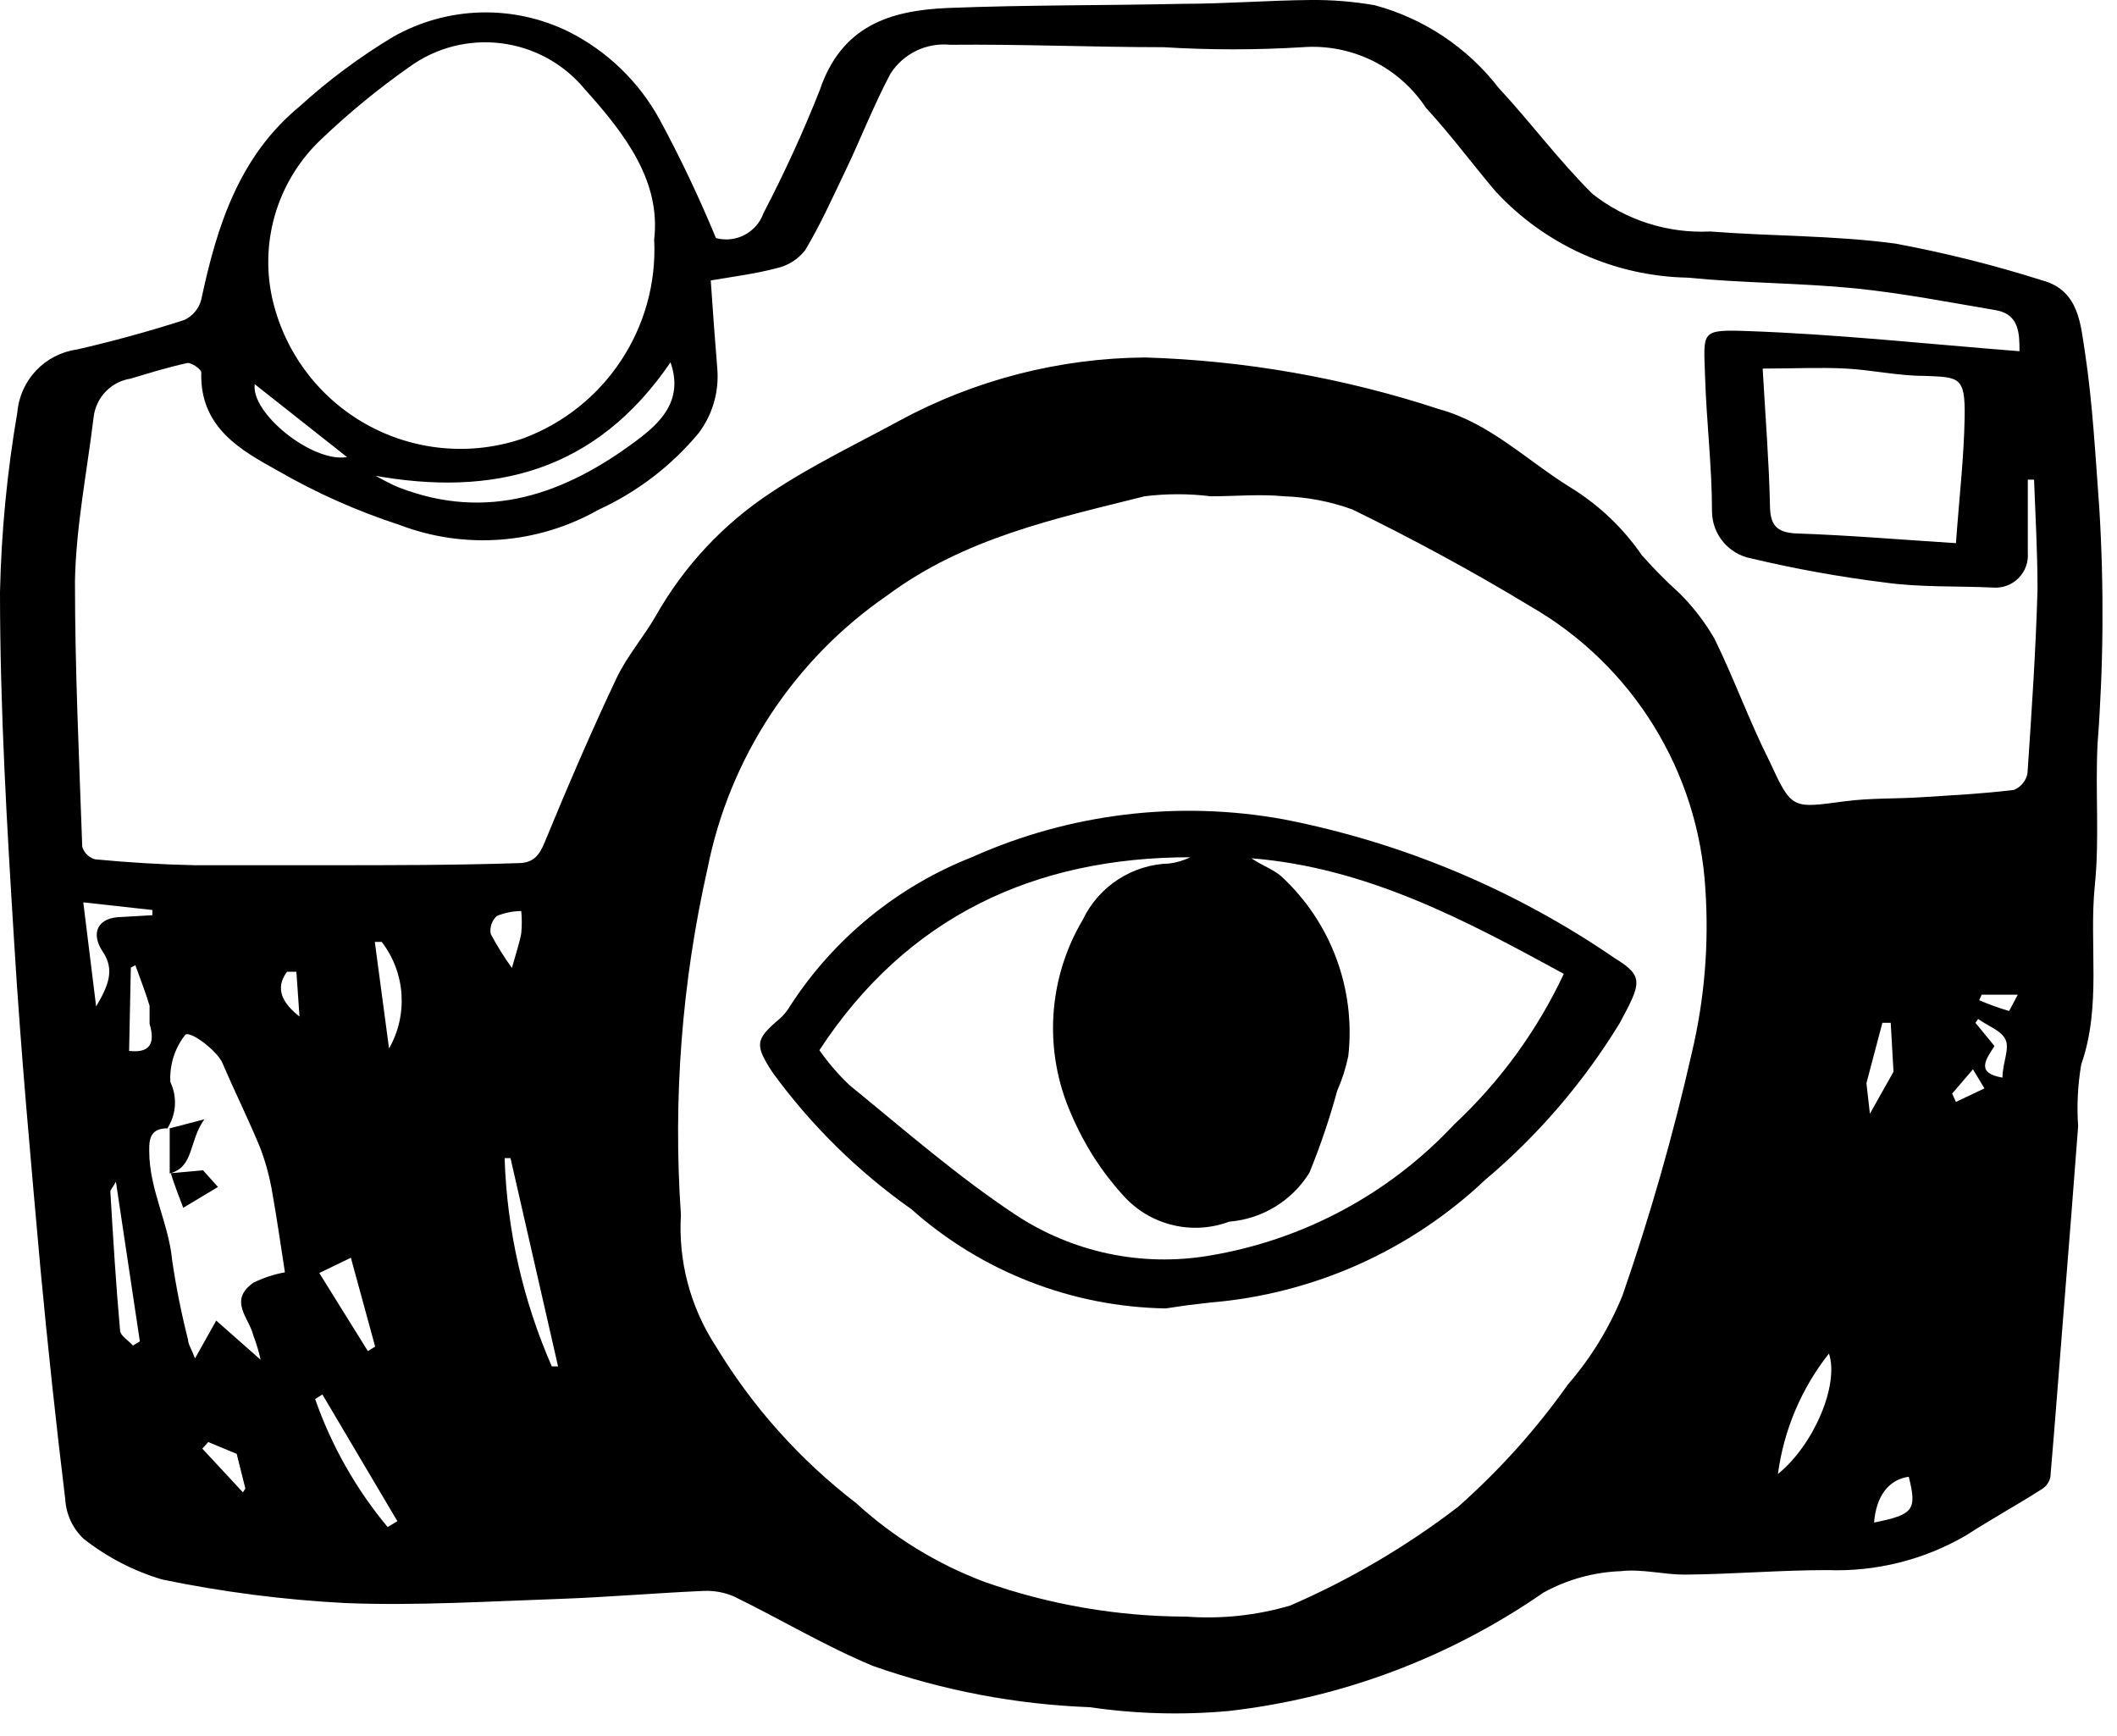
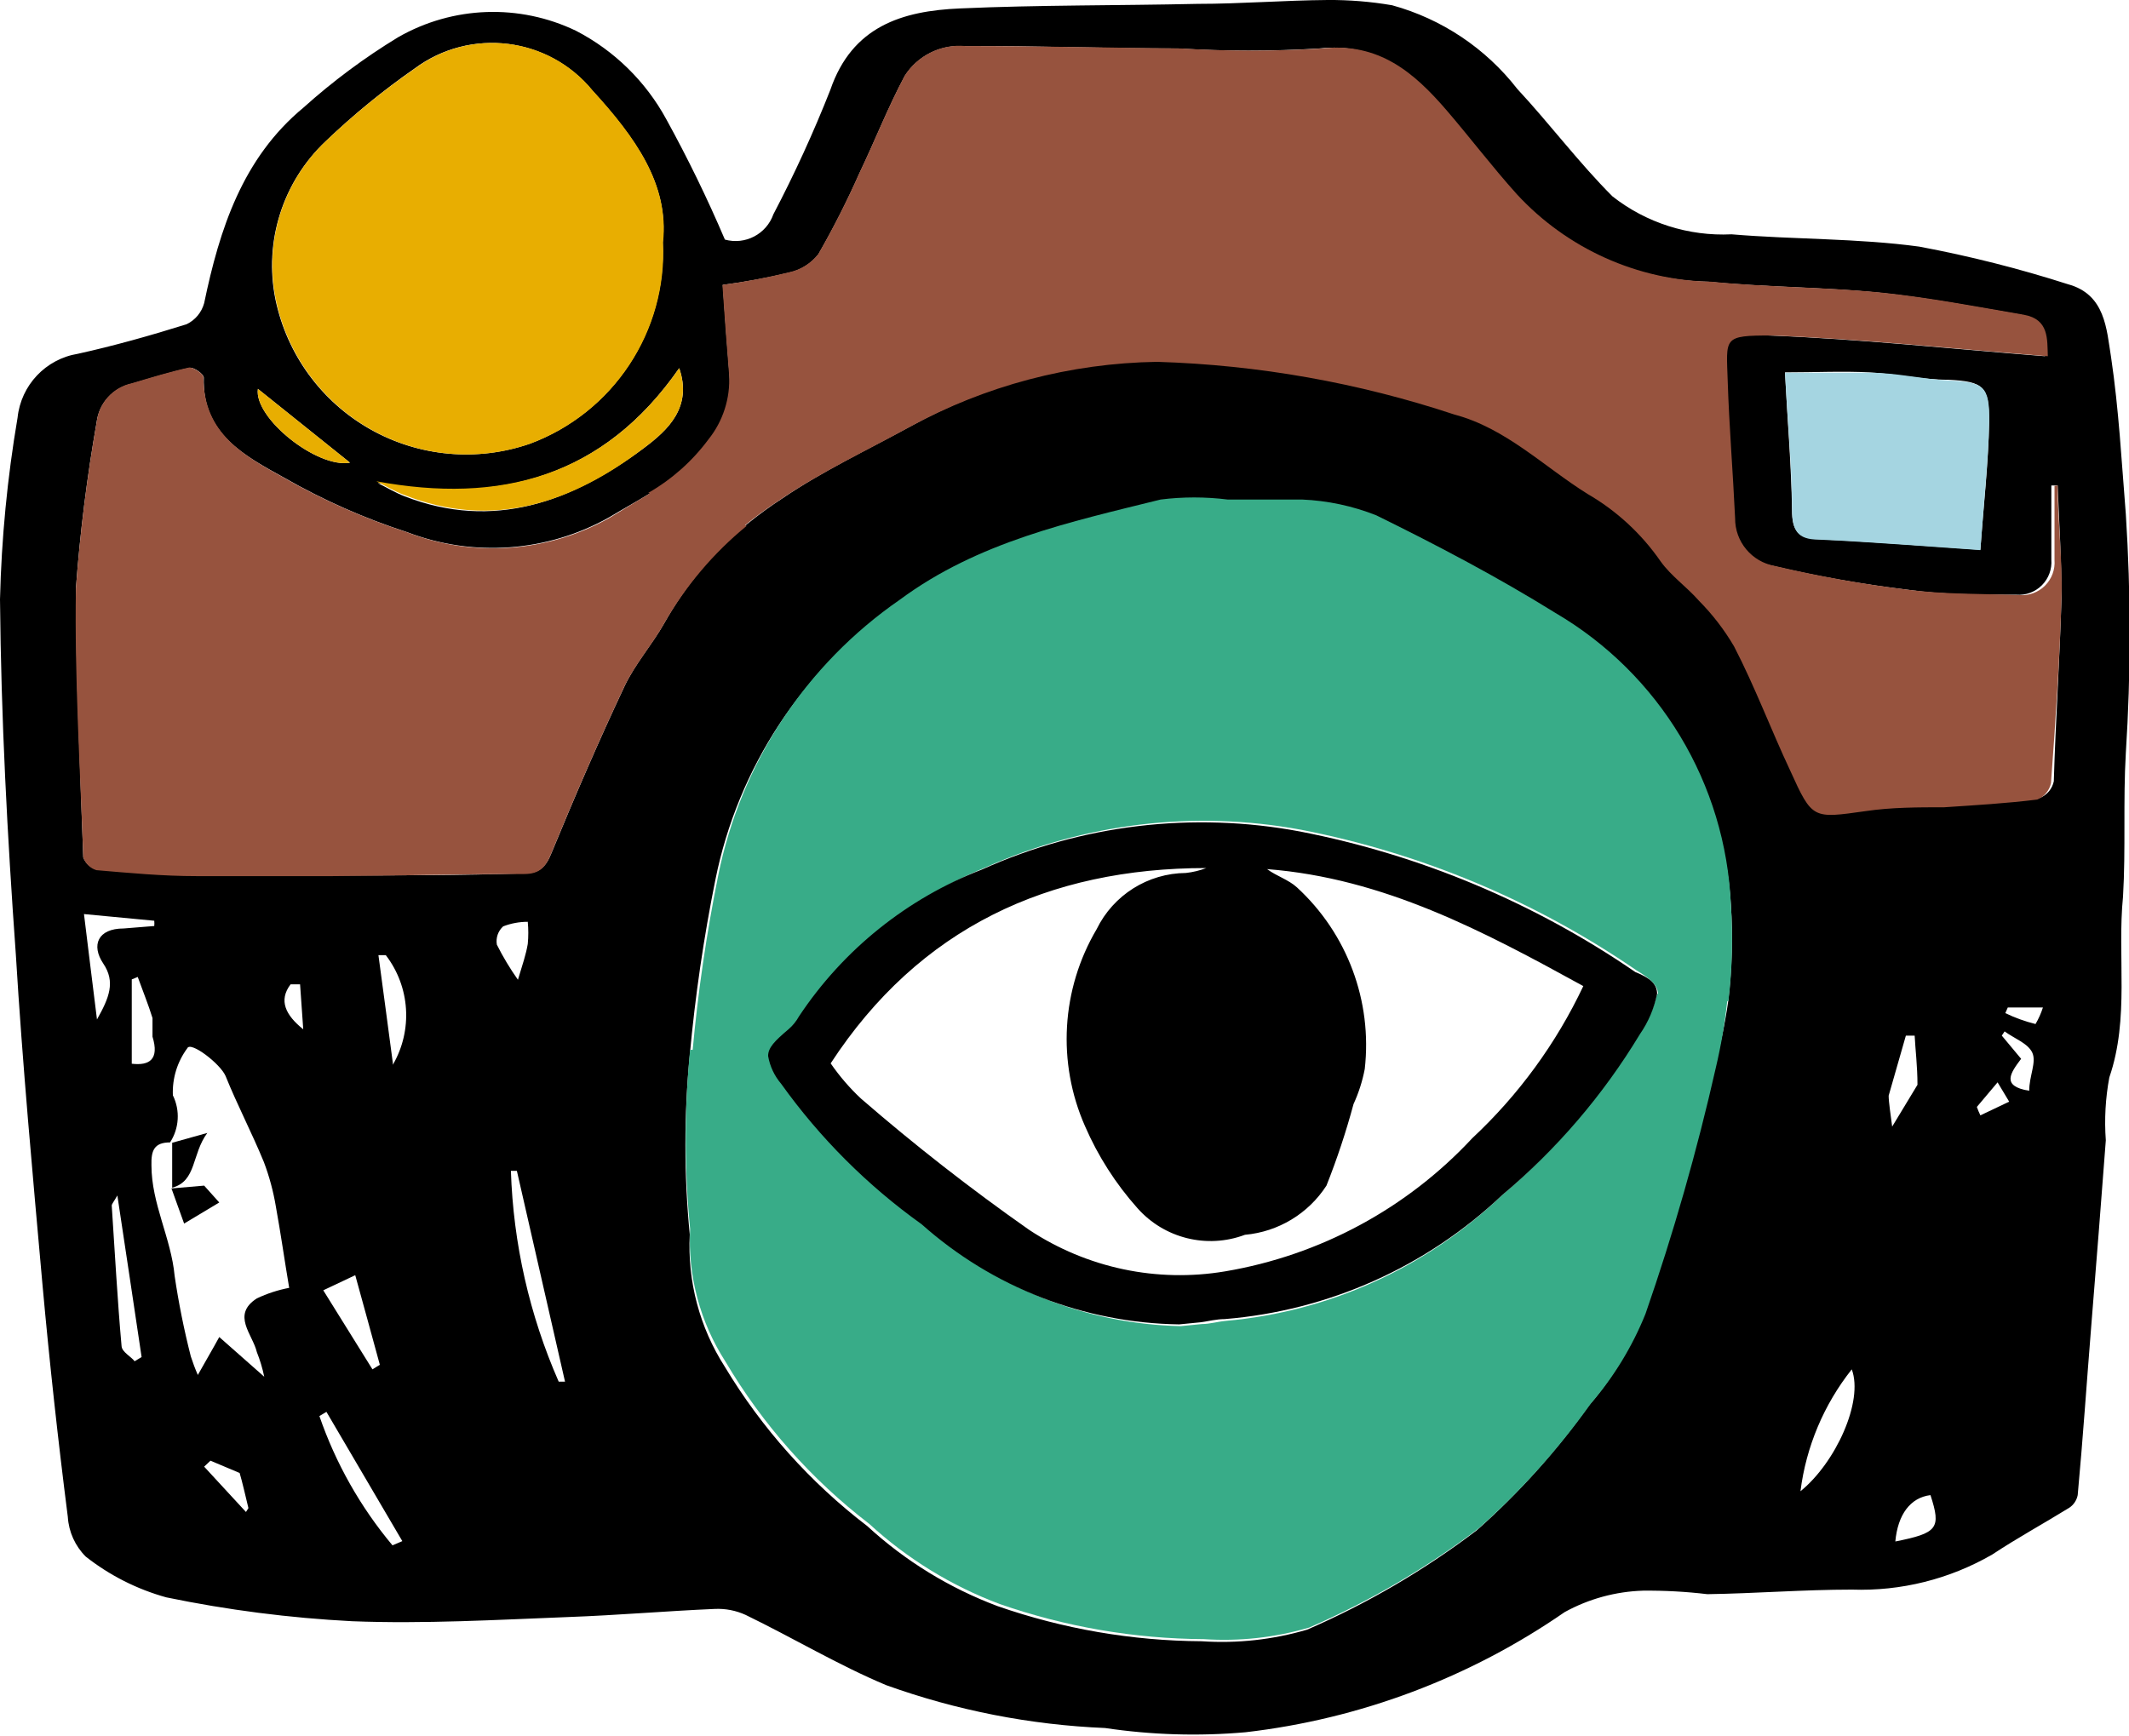
- <svg xmlns="http://www.w3.org/2000/svg" width="61px" height="50px" viewBox="0 0 61 50" version="1.1">
-   <g id="Page-1" stroke="none" stroke-width="1" fill="none" fill-rule="evenodd">
-     <g id="Artboard" transform="translate(-284, -331)">
-       <g id="dealing-media-icon" transform="translate(280, 321)">
-         <rect id="Rectangle-Copy-2" stroke="#979797" fill="#D8D8D8" opacity="0" x="0.5" y="0.5" width="67" height="68" />
-         <g transform="translate(4, 10)" fill="#000000" fill-rule="nonzero">
-           <path d="M20.63,6.86 C21.205,7.014 21.801,6.701 22,6.14 C22.601,4.989 23.142,3.807 23.62,2.6 C24.24,0.76 25.62,0.3 27.31,0.23 C29.57,0.14 31.83,0.16 34.08,0.11 C35.31,0.11 36.54,0.01 37.77,1.16768574e-15 C38.387,-0.006 39.002,0.045 39.61,0.15 C41.028,0.532 42.282,1.368 43.18,2.53 C44.11,3.53 44.92,4.63 45.89,5.59 C46.853,6.346 48.057,6.73 49.28,6.67 C51.06,6.81 52.85,6.78 54.62,7.02 C56.05,7.286 57.463,7.64 58.85,8.08 C59.92,8.37 59.95,9.37 60.08,10.17 C60.3,11.64 60.38,13.17 60.49,14.64 C60.628,16.902 60.612,19.17 60.44,21.43 C60.37,22.79 60.5,24.17 60.36,25.52 C60.19,27.23 60.56,28.98 59.97,30.67 C59.869,31.258 59.839,31.855 59.88,32.45 C59.75,34.2 59.61,35.94 59.47,37.69 C59.33,39.44 59.22,40.93 59.08,42.56 C59.049,42.706 58.958,42.833 58.83,42.91 C58.11,43.37 57.36,43.78 56.65,44.24 C55.438,44.946 54.051,45.292 52.65,45.24 C51.28,45.24 49.91,45.36 48.54,45.37 C47.93,45.37 47.3,45.2 46.71,45.27 C45.925,45.298 45.158,45.51 44.47,45.89 C41.775,47.758 38.659,48.93 35.4,49.3 C34.067,49.421 32.724,49.384 31.4,49.19 C29.269,49.11 27.162,48.709 25.15,48 C23.78,47.43 22.5,46.66 21.15,46 C20.873,45.881 20.572,45.826 20.27,45.84 C18.89,45.9 17.51,46.02 16.12,46.07 C14.07,46.14 12.01,46.27 9.96,46.19 C8.182,46.098 6.413,45.871 4.67,45.51 C3.845,45.264 3.075,44.864 2.4,44.33 C2.091,44.032 1.905,43.629 1.88,43.2 C1.613,41 1.377,38.8 1.17,36.6 C0.89,33.46 0.6,30.32 0.41,27.18 C0.2,23.81 0,20.43 0,17.06 C0.038,15.323 0.205,13.592 0.5,11.88 C0.58,10.949 1.294,10.197 2.22,10.07 C3.22,9.84 4.29,9.55 5.31,9.22 C5.554,9.107 5.734,8.891 5.8,8.63 C6.25,6.51 6.89,4.5 8.64,3.06 C9.469,2.306 10.37,1.636 11.33,1.06 C12.892,0.175 14.791,0.123 16.4,0.92 C17.499,1.477 18.405,2.351 19,3.43 C19.602,4.544 20.146,5.689 20.63,6.86 Z M4.84,32.51 C4.37,32.51 4.29,32.76 4.3,33.17 C4.3,34.27 4.86,35.24 4.96,36.31 C5.074,37.084 5.227,37.852 5.42,38.61 C5.42,38.73 5.51,38.85 5.62,39.14 L6.23,38.05 L7.51,39.18 C7.458,38.942 7.388,38.708 7.3,38.48 C7.18,37.97 6.57,37.48 7.3,36.96 C7.588,36.818 7.894,36.717 8.21,36.66 C8.09,35.89 7.98,35.11 7.84,34.33 C7.767,33.903 7.653,33.485 7.5,33.08 C7.16,32.25 6.76,31.45 6.41,30.63 C6.26,30.27 5.41,29.63 5.32,29.84 C5.026,30.223 4.881,30.699 4.91,31.18 C5.117,31.616 5.079,32.129 4.81,32.53 L4.84,32.51 Z M19.62,35 C19.54,36.335 19.89,37.66 20.62,38.78 C21.676,40.529 23.049,42.066 24.67,43.31 C25.747,44.296 27.003,45.066 28.37,45.58 C30.236,46.238 32.201,46.576 34.18,46.58 C35.191,46.655 36.208,46.547 37.18,46.26 C38.9,45.514 40.522,44.56 42.01,43.42 C43.199,42.369 44.263,41.185 45.18,39.89 C45.84,39.128 46.37,38.264 46.75,37.33 C47.546,35.036 48.214,32.699 48.75,30.33 C49.114,28.792 49.246,27.207 49.14,25.63 C48.942,22.227 47.039,19.154 44.08,17.46 C42.43,16.46 40.71,15.53 38.97,14.68 C38.338,14.45 37.673,14.322 37,14.3 C36.31,14.23 35.59,14.3 34.89,14.3 C34.256,14.221 33.614,14.221 32.98,14.3 C30.39,14.95 27.79,15.5 25.56,17.16 C22.882,19.005 21.027,21.821 20.39,25.01 C19.649,28.285 19.389,31.65 19.62,35 L19.62,35 Z M58.19,10.12 C58.19,9.63 58.19,9.06 57.52,8.94 C56.17,8.71 54.83,8.45 53.47,8.31 C51.86,8.15 50.23,8.16 48.63,8 C46.521,7.96 44.52,7.06 43.09,5.51 C42.42,4.72 41.81,3.89 41.09,3.11 C40.309,1.923 38.946,1.253 37.53,1.36 C36.198,1.442 34.862,1.442 33.53,1.36 C31.53,1.36 29.43,1.27 27.38,1.29 C26.696,1.222 26.032,1.542 25.66,2.12 C25.18,3.02 24.81,3.98 24.37,4.9 C23.93,5.82 23.64,6.47 23.2,7.21 C22.993,7.475 22.699,7.659 22.37,7.73 C21.76,7.89 21.13,7.97 20.48,8.08 C20.54,8.96 20.6,9.8 20.67,10.64 C20.72,11.299 20.528,11.953 20.13,12.48 C19.345,13.424 18.357,14.179 17.24,14.69 C15.487,15.684 13.381,15.842 11.5,15.12 C10.282,14.724 9.109,14.201 8,13.56 C7,13 5.75,12.35 5.8,10.73 C5.8,10.64 5.51,10.44 5.4,10.46 C4.84,10.58 4.3,10.75 3.76,10.91 C3.204,10.998 2.773,11.442 2.7,12 C2.51,13.58 2.19,15.16 2.16,16.74 C2.16,19.3 2.28,21.85 2.37,24.4 C2.424,24.575 2.564,24.711 2.74,24.76 C3.69,24.85 4.65,24.91 5.61,24.93 C6.88,24.93 8.16,24.93 9.44,24.93 C11.27,24.93 13.09,24.93 14.92,24.87 C15.35,24.87 15.53,24.67 15.69,24.28 C16.35,22.68 17.03,21.09 17.77,19.53 C18.07,18.9 18.55,18.35 18.9,17.74 C19.709,16.31 20.847,15.093 22.22,14.19 C23.39,13.41 24.67,12.8 25.9,12.13 C28.081,10.947 30.519,10.319 33,10.3 C35.88,10.388 38.733,10.89 41.47,11.79 C42.93,12.19 44.01,13.28 45.26,14.05 C46.072,14.55 46.77,15.214 47.31,16 C47.653,16.386 48.017,16.753 48.4,17.1 C48.789,17.488 49.125,17.925 49.4,18.4 C49.97,19.56 50.4,20.77 50.99,21.94 C51.63,23.33 51.64,23.29 53.14,23.09 C53.88,22.99 54.63,23.02 55.38,22.97 C56.13,22.92 57.15,22.87 58.03,22.76 C58.23,22.678 58.376,22.502 58.42,22.29 C58.54,20.52 58.66,18.75 58.71,16.98 C58.71,15.93 58.65,14.87 58.61,13.82 L58.43,13.82 C58.43,14.53 58.43,15.23 58.43,15.93 C58.451,16.201 58.353,16.468 58.16,16.66 C57.968,16.853 57.701,16.951 57.43,16.93 C56.43,16.88 55.32,16.93 54.28,16.78 C52.995,16.62 51.72,16.389 50.46,16.09 C49.81,15.966 49.337,15.402 49.33,14.74 C49.33,13.44 49.17,12.14 49.13,10.84 C49.09,9.54 48.98,9.49 50.38,9.54 C52.93,9.63 55.52,9.91 58.19,10.12 Z M18.85,6.9 C19.04,5.24 18.05,3.9 16.85,2.57 C15.594,1.049 13.37,0.773 11.78,1.94 C10.893,2.563 10.054,3.252 9.27,4 C8.034,5.156 7.488,6.872 7.83,8.53 C8.161,10.088 9.145,11.429 10.531,12.213 C11.918,12.997 13.574,13.149 15.08,12.63 C17.45,11.745 18.975,9.427 18.85,6.9 L18.85,6.9 Z M56.36,15.65 C56.45,14.37 56.59,13.2 56.61,12.02 C56.63,10.84 56.45,10.87 55.44,10.83 C54.69,10.83 53.95,10.66 53.2,10.62 C52.45,10.58 51.64,10.62 50.79,10.62 C50.87,12.01 50.97,13.27 51,14.53 C51,15.09 51.15,15.34 51.75,15.37 C53.26,15.42 54.77,15.55 56.36,15.65 Z M10.71,13.65 C10.96,13.78 11.21,13.93 11.48,14.04 C14.05,15.04 16.28,14.23 18.32,12.71 C19.01,12.2 19.71,11.55 19.32,10.44 C17.18,13.58 14.23,14.34 10.71,13.69 L10.71,13.65 Z M15.9,39.37 L16.08,39.37 L14.71,33.37 L14.54,33.37 C14.607,35.438 15.069,37.475 15.9,39.37 L15.9,39.37 Z M52.7,39 C51.907,40.003 51.399,41.202 51.23,42.47 C52.27,41.63 53,39.89 52.7,39 Z M3.83,38.77 L4.03,38.65 L3.34,34.05 C3.24,34.23 3.18,34.28 3.18,34.34 C3.26,35.67 3.34,37.01 3.46,38.34 C3.47,38.49 3.7,38.62 3.83,38.77 Z M9.29,40.18 L9.08,40.31 C9.55,41.655 10.258,42.905 11.17,44 L11.45,43.83 L9.29,40.18 Z M9.2,36.68 L10.6,38.93 L10.81,38.8 L10.11,36.24 L9.2,36.68 Z M2.77,29 C3.13,28.39 3.31,27.94 2.96,27.42 C2.61,26.9 2.79,26.42 3.53,26.42 L4.39,26.37 L4.39,26.22 L2.4,26 L2.77,29 Z M11,27.14 L10.8,27.14 L11.21,30.21 C11.764,29.238 11.682,28.028 11,27.14 L11,27.14 Z M7.34,11.07 C7.22,11.9 9,13.34 10,13.17 L7.34,11.07 Z M3.72,30.28 C4.22,30.34 4.51,30.16 4.31,29.5 C4.31,29.34 4.31,29.14 4.31,28.98 C4.19,28.58 4.04,28.2 3.9,27.81 L3.77,27.88 L3.72,30.28 Z M54.48,29.47 L54.24,29.47 L53.78,31.21 L53.88,32.09 L54.56,30.88 L54.48,29.47 Z M14.75,27.89 C14.87,27.46 14.97,27.17 15.02,26.89 C15.04,26.677 15.04,26.463 15.02,26.25 C14.78,26.253 14.543,26.3 14.32,26.39 C14.173,26.52 14.105,26.717 14.14,26.91 C14.321,27.25 14.524,27.578 14.75,27.89 L14.75,27.89 Z M55,42.55 C54.42,42.63 54.06,43.11 54,43.87 C55.14,43.64 55.24,43.51 55,42.55 Z M6,41.55 L5.83,41.74 L7,43 L7.07,42.89 L6.82,41.89 L6,41.55 Z M57.7,31.05 C57.7,30.63 57.91,30.23 57.79,29.96 C57.67,29.69 57.27,29.56 57,29.36 L56.92,29.47 L57.47,30.14 C57.21,30.54 56.93,30.92 57.7,31.05 Z M8.54,28 L8.27,28 C7.92,28.47 8.12,28.89 8.63,29.29 L8.54,28 Z M56.25,31.51 L56.36,31.75 L57.18,31.36 L56.85,30.81 L56.25,31.51 Z M57.1,28.66 L57.03,28.82 C57.31,28.941 57.597,29.044 57.89,29.13 C57.89,29.13 58.05,28.84 58.14,28.66 L57.1,28.66 Z" id="Shape" />
-           <path d="M33.59,37.7 C30.883,37.655 28.282,36.64 26.26,34.84 C24.72,33.754 23.369,32.423 22.26,30.9 C21.74,30.1 21.76,29.95 22.47,29.35 C22.589,29.243 22.69,29.118 22.77,28.98 C24.025,27.043 25.853,25.547 28,24.7 C30.821,23.435 33.959,23.055 37,23.61 C40.417,24.278 43.66,25.64 46.53,27.61 C47.38,28.13 47.29,28.33 46.67,29.48 C45.628,31.186 44.318,32.712 42.79,34 C40.63,36.04 37.841,37.284 34.88,37.53 L34.2,37.61 L33.59,37.7 Z M34.3,24.7 C29.81,24.7 26.13,26.41 23.61,30.26 C23.863,30.621 24.151,30.956 24.47,31.26 C26.04,32.54 27.57,33.88 29.26,35 C30.903,36.087 32.898,36.509 34.84,36.18 C37.546,35.733 40.028,34.404 41.9,32.4 C43.22,31.168 44.293,29.695 45.06,28.06 C42.22,26.51 39.39,25 36.06,24.73 C36.34,24.93 36.68,25.04 36.92,25.25 C38.351,26.571 39.068,28.495 38.85,30.43 C38.779,30.774 38.672,31.109 38.53,31.43 C38.312,32.232 38.044,33.02 37.73,33.79 C37.228,34.6 36.37,35.124 35.42,35.2 C34.341,35.603 33.125,35.301 32.36,34.44 C31.736,33.753 31.232,32.965 30.87,32.11 C30.064,30.297 30.187,28.206 31.2,26.5 C31.662,25.533 32.628,24.907 33.7,24.88 C33.908,24.852 34.111,24.791 34.3,24.7 L34.3,24.7 Z" id="Shape" />
-           <path d="M4.85,33.81 L5.85,33.72 L6.28,34.2 L5.28,34.8 C5.11,34.36 5.01,34.09 4.92,33.8 L4.85,33.81 Z" id="Path" />
-           <path d="M4.82,32.53 L5.89,32.25 C5.44,32.86 5.6,33.63 4.89,33.81 L4.89,33.81 C4.89,33.38 4.89,32.94 4.89,32.51 L4.82,32.53 Z" id="Path" />
-         </g>
-       </g>
+ <svg xmlns="http://www.w3.org/2000/svg" viewBox="0 0 60.59 49.4">
+   <defs>
+     <style>.cls-1{fill:#97533e;}.cls-2{fill:#a5d5e1;}.cls-3{fill:#38ac88;}.cls-4{fill:#e8ae01;}</style>
+   </defs>
+   <g id="Layer_2" data-name="Layer 2">
+     <g id="Layer_1-2" data-name="Layer 1">
+       <path d="M60.75,14.89a53,53,0,0,1,0,6.79c-.08,1.37,0,2.74-.08,4.09-.17,1.71.19,3.46-.39,5.15a7,7,0,0,0-.1,1.79c-.13,1.74-.27,3.49-.41,5.23s-.24,3.25-.39,4.87a.56.56,0,0,1-.24.36c-.73.45-1.48.86-2.19,1.33a7.47,7.47,0,0,1-4,1c-1.37,0-2.74.11-4.11.13a14.22,14.22,0,0,0-1.83-.1,4.94,4.94,0,0,0-2.23.61,20,20,0,0,1-9.08,3.42,17,17,0,0,1-4-.12,21,21,0,0,1-6.23-1.22c-1.36-.57-2.64-1.34-4-2a1.9,1.9,0,0,0-.88-.17c-1.39.06-2.77.18-4.15.23-2.06.08-4.12.2-6.17.12a35,35,0,0,1-5.29-.68,6.53,6.53,0,0,1-2.29-1.16,1.75,1.75,0,0,1-.51-1.13q-.42-3.29-.72-6.6c-.28-3.14-.57-6.28-.76-9.42C.46,24.06.28,20.69.25,17.31a36,36,0,0,1,.5-5.17,2.06,2.06,0,0,1,1.72-1.82c1-.22,2.07-.52,3.09-.84a.94.94,0,0,0,.5-.6C6.5,6.77,7.15,4.75,8.89,3.31a18.11,18.11,0,0,1,2.69-2,5.44,5.44,0,0,1,5.07-.18,6.14,6.14,0,0,1,2.56,2.51,38,38,0,0,1,1.67,3.43,1.14,1.14,0,0,0,1.38-.72,36.37,36.37,0,0,0,1.62-3.54C24.5,1,25.92.56,27.57.49c2.25-.1,4.51-.08,6.76-.13,1.23,0,2.46-.1,3.7-.11A10.38,10.38,0,0,1,39.87.4a6.79,6.79,0,0,1,3.56,2.38c.93,1,1.75,2.1,2.71,3.06a5.09,5.09,0,0,0,3.39,1.08c1.78.15,3.58.11,5.34.35A34.93,34.93,0,0,1,59.1,8.34c1.07.29,1.1,1.28,1.23,2.08C60.55,11.9,60.63,13.4,60.75,14.89Zm-1.83,2.34c0-1.05-.07-2.11-.11-3.16h-.18c0,.7,0,1.41,0,2.11a.93.93,0,0,1-1,1c-1,0-2.11,0-3.15-.15a34.92,34.92,0,0,1-3.81-.68A1.37,1.37,0,0,1,49.55,15c-.06-1.3-.16-2.59-.21-3.89s-.15-1.36,1.25-1.31c2.6.1,5.18.38,7.86.59,0-.48,0-1-.68-1.18-1.34-.23-2.69-.49-4.05-.63-1.61-.16-3.23-.15-4.84-.31a7.74,7.74,0,0,1-5.54-2.49c-.66-.79-1.28-1.61-2-2.39-.93-1.08-1.93-1.94-3.55-1.76a32.85,32.85,0,0,1-4,0c-2,0-4.1-.08-6.15-.07A1.85,1.85,0,0,0,26,2.41c-.48.9-.85,1.85-1.29,2.77a25,25,0,0,1-1.17,2.31,1.44,1.44,0,0,1-.83.52,18.09,18.09,0,0,1-1.89.35c.06.88.12,1.72.19,2.56a2.7,2.7,0,0,1-.53,1.84,5.6,5.6,0,0,1-1.71,1.52c-.39.24-.79.46-1.19.7a6.78,6.78,0,0,1-5.74.42,18.48,18.48,0,0,1-3.5-1.55C7.22,13.23,6,12.6,6.05,11c0-.1-.28-.3-.4-.28-.55.12-1.1.29-1.64.45A1.28,1.28,0,0,0,3,12.27,47.61,47.61,0,0,0,2.41,17c0,2.55.12,5.1.21,7.66A.58.58,0,0,0,3,25c.95.08,1.91.14,2.87.17,1.28,0,2.55,0,3.83,0,1.83,0,3.66,0,5.48-.06.43,0,.61-.19.77-.59.66-1.6,1.34-3.18,2.08-4.75.3-.63.78-1.17,1.13-1.79a10,10,0,0,1,2.35-2.81,11.86,11.86,0,0,1,1-.73c1.16-.79,2.44-1.39,3.68-2.07a15.19,15.19,0,0,1,7.07-1.87,29.74,29.74,0,0,1,8.46,1.5c1.47.39,2.54,1.48,3.79,2.26a6.48,6.48,0,0,1,2.08,1.92c.3.42.75.73,1.09,1.12a6.56,6.56,0,0,1,1,1.3c.57,1.16,1,2.37,1.6,3.54.63,1.39.64,1.36,2.14,1.15.74-.1,1.5-.07,2.24-.11.89-.06,1.77-.11,2.65-.22a.65.65,0,0,0,.39-.47C58.75,20.77,58.87,19,58.92,17.23Zm-.53,11.7h-1l-.07.16a4.42,4.42,0,0,0,.86.31A2.33,2.33,0,0,0,58.39,28.93ZM58,31.3c0-.42.21-.81.09-1.08s-.52-.41-.79-.61l-.08.12.55.66C57.47,30.79,57.19,31.17,58,31.3ZM56.61,32l.82-.39-.33-.55-.59.7A2.44,2.44,0,0,0,56.61,32Zm.25-19.75c0-1-.16-1.14-1.16-1.19-.75,0-1.5-.17-2.25-.21s-1.56,0-2.4,0c.07,1.39.18,2.65.2,3.92,0,.56.15.8.75.83,1.51.07,3,.19,4.61.3C56.7,14.63,56.84,13.45,56.86,12.27ZM54.19,44.13c1.2-.24,1.31-.37,1-1.32C54.62,42.88,54.26,43.36,54.19,44.13Zm.63-13c0-.53-.06-1-.08-1.4l-.25,0L54,31.44c0,.18.06.57.1.88ZM51.49,42.7c1-.81,1.8-2.56,1.46-3.47A7,7,0,0,0,51.49,42.7Zm-2.05-14A14.9,14.9,0,0,0,49.51,26a10.12,10.12,0,0,0-5.07-8.18c-1.64-1-3.37-1.93-5.1-2.78a6.47,6.47,0,0,0-2.11-.45c-.7-.07-1.41,0-2.12,0a7.67,7.67,0,0,0-1.91,0c-2.58.64-5.19,1.2-7.42,2.85a12.55,12.55,0,0,0-5.17,7.85,46.69,46.69,0,0,0-.73,5,26.32,26.32,0,0,0,0,5.1,6.37,6.37,0,0,0,1,3.77,16.24,16.24,0,0,0,4.05,4.53,11.4,11.4,0,0,0,3.71,2.28,18,18,0,0,0,5.81,1,8.59,8.59,0,0,0,3-.33,23.34,23.34,0,0,0,4.83-2.83,21.09,21.09,0,0,0,3.18-3.54,9.17,9.17,0,0,0,1.56-2.56,65.41,65.41,0,0,0,2-7A15.4,15.4,0,0,0,49.44,28.71ZM18.58,13c.68-.51,1.38-1.16,1-2.27C17.43,13.83,14.48,14.6,11,14c.26.13.51.28.77.38C14.3,15.36,16.53,14.53,18.58,13Zm.53-5.85c.19-1.66-.8-3-2-4.32a3.69,3.69,0,0,0-5.06-.63A21.05,21.05,0,0,0,9.52,4.27,4.86,4.86,0,0,0,8.09,8.78a5.54,5.54,0,0,0,7.24,4.1A5.82,5.82,0,0,0,19.11,7.15ZM16.33,39.58c-.46-2-.91-4-1.37-6l-.17,0a16.25,16.25,0,0,0,1.36,6ZM15.27,27.12a3.3,3.3,0,0,0,0-.63,1.94,1.94,0,0,0-.7.13.57.57,0,0,0-.18.52,7.69,7.69,0,0,0,.6,1C15.12,27.71,15.22,27.42,15.27,27.12Zm-3.57,17L9.54,40.44l-.2.12a11.64,11.64,0,0,0,2.08,3.68Zm-.27-13.56a2.81,2.81,0,0,0-.2-3.12l-.21,0C11.16,28.45,11.29,29.48,11.43,30.51Zm-.58,8.67.21-.13c-.23-.83-.45-1.66-.7-2.55l-.91.43ZM7.59,11.32c-.12.83,1.69,2.27,2.62,2.1ZM8.88,29.55l-.09-1.28H8.52C8.17,28.73,8.38,29.15,8.88,29.55Zm-.4,7.36c-.13-.77-.24-1.55-.38-2.32a6.69,6.69,0,0,0-.34-1.26C7.42,32.5,7,31.7,6.67,30.88c-.15-.35-1-1-1.09-.79a2.1,2.1,0,0,0-.41,1.34,1.36,1.36,0,0,1-.08,1.34h0c-.46,0-.54.24-.53.65,0,1.1.56,2.07.66,3.15a22.63,22.63,0,0,0,.46,2.29,5.51,5.51,0,0,0,.2.53c.24-.43.42-.73.61-1.08l1.28,1.13a4.13,4.13,0,0,0-.21-.7c-.12-.51-.73-1.06,0-1.53A3.82,3.82,0,0,1,8.48,36.91ZM7.25,43.29l.07-.11c-.09-.37-.17-.73-.25-1l-.83-.35L6.06,42ZM4.64,26.61a.76.76,0,0,0,0-.15l-2-.19c.12,1,.24,1.94.37,3,.35-.62.53-1.07.18-1.59s-.16-1,.58-1ZM4,30.53c.5.06.79-.12.59-.77,0-.17,0-.36,0-.53-.12-.39-.28-.78-.42-1.17L4,28.13ZM4.08,39l.2-.12c-.22-1.49-.45-3-.69-4.6-.1.18-.16.24-.16.29.09,1.33.16,2.67.28,4C3.72,38.74,4,38.88,4.08,39Z" transform="translate(-0.25 -0.25)" />
+       <path class="cls-1" d="M58.81,14.07c0,1,.14,2.11.11,3.16-.05,1.77-.17,3.54-.3,5.31a.65.65,0,0,1-.39.47c-.88.11-1.76.16-2.65.22-.74,0-1.5,0-2.24.11-1.5.21-1.51.24-2.14-1.15-.55-1.17-1-2.38-1.6-3.54a6.56,6.56,0,0,0-1-1.3c-.34-.39-.79-.7-1.09-1.12a6.48,6.48,0,0,0-2.08-1.92c-1.25-.78-2.32-1.87-3.79-2.26a29.74,29.74,0,0,0-8.46-1.5,15.19,15.19,0,0,0-7.07,1.87c-1.24.68-2.52,1.28-3.68,2.07a11.86,11.86,0,0,0-1,.73l-2.73-.94a5.6,5.6,0,0,0,1.71-1.52A2.7,2.7,0,0,0,21,10.92c-.07-.84-.13-1.68-.19-2.56A18.09,18.09,0,0,0,22.71,8a1.44,1.44,0,0,0,.83-.52,25,25,0,0,0,1.17-2.31c.44-.92.81-1.87,1.29-2.77a1.85,1.85,0,0,1,1.72-.84c2.05,0,4.1.05,6.15.07a32.85,32.85,0,0,0,4,0c1.62-.18,2.62.68,3.55,1.76.67.78,1.29,1.6,2,2.39a7.74,7.74,0,0,0,5.54,2.49c1.61.16,3.23.15,4.84.31,1.36.14,2.71.4,4.05.63.72.13.66.7.68,1.18-2.68-.21-5.26-.49-7.86-.59-1.4,0-1.29.05-1.25,1.31s.15,2.59.21,3.89a1.37,1.37,0,0,0,1.13,1.36,34.92,34.92,0,0,0,3.81.68c1,.13,2.1.11,3.15.15a.93.93,0,0,0,1-1c0-.7,0-1.41,0-2.11Z" transform="translate(-0.25 -0.25)" />
+       <path class="cls-2" d="M55.7,11.08c1,.05,1.18.14,1.16,1.19s-.16,2.36-.25,3.64c-1.59-.11-3.1-.23-4.61-.3-.6,0-.74-.27-.75-.83,0-1.27-.13-2.53-.2-3.92.84,0,1.62,0,2.4,0S55,11.05,55.7,11.08Z" transform="translate(-0.25 -0.25)" />
+       <path class="cls-3" d="M49.51,26a14.9,14.9,0,0,1-.07,2.75l-2-.17c0-.27-.19-.45-.62-.71a25.43,25.43,0,0,0-9.54-4,15.2,15.2,0,0,0-9,1.08,11,11,0,0,0-5.13,4.28,1.35,1.35,0,0,1-.3.37c-.39.33-.58.52-.58.76l-2.31-.19a46.69,46.69,0,0,1,.73-5,12.55,12.55,0,0,1,5.17-7.85c2.23-1.65,4.84-2.21,7.42-2.85a7.67,7.67,0,0,1,1.91,0c.71,0,1.42,0,2.12,0a6.47,6.47,0,0,1,2.11.45c1.73.85,3.46,1.76,5.1,2.78A10.12,10.12,0,0,1,49.51,26Z" transform="translate(-0.25 -0.25)" />
+       <path class="cls-3" d="M47.41,28.54l2,.17a15.4,15.4,0,0,1-.33,1.94,65.41,65.41,0,0,1-2,7,9.17,9.17,0,0,1-1.56,2.56,21.09,21.09,0,0,1-3.18,3.54,23.34,23.34,0,0,1-4.83,2.83,8.59,8.59,0,0,1-3,.33,18,18,0,0,1-5.81-1,11.4,11.4,0,0,1-3.71-2.28A16.24,16.24,0,0,1,20.89,39a6.37,6.37,0,0,1-1-3.77,26.32,26.32,0,0,1,0-5.1l2.31.19a1.65,1.65,0,0,0,.37.79,17.26,17.26,0,0,0,4,4A11.26,11.26,0,0,0,33.85,38l.61-.06c.22,0,.45-.07.68-.09A13,13,0,0,0,43,34.27a18.4,18.4,0,0,0,3.88-4.58A3.09,3.09,0,0,0,47.41,28.54Z" transform="translate(-0.25 -0.25)" />
+       <path d="M47.41,28.54a3.09,3.09,0,0,1-.49,1.15A18.4,18.4,0,0,1,43,34.27a13,13,0,0,1-7.9,3.53c-.23,0-.46.06-.68.09l-.61.06a11.26,11.26,0,0,1-7.33-2.85,17.26,17.26,0,0,1-4-4,1.65,1.65,0,0,1-.37-.79c0-.24.19-.43.58-.76a1.35,1.35,0,0,0,.3-.37A11,11,0,0,1,28.2,25a15.2,15.2,0,0,1,9.05-1.08,25.43,25.43,0,0,1,9.54,4C47.22,28.09,47.41,28.27,47.41,28.54Zm-5.26,4.11a14.25,14.25,0,0,0,3.16-4.33c-2.84-1.56-5.67-3.07-9-3.33.27.2.61.3.85.52a6.09,6.09,0,0,1,1.93,5.17,4.33,4.33,0,0,1-.32,1A21.24,21.24,0,0,1,38,34a3.09,3.09,0,0,1-2.32,1.4,2.78,2.78,0,0,1-3.06-.76,8.71,8.71,0,0,1-1.49-2.33,6.15,6.15,0,0,1,.33-5.61A2.85,2.85,0,0,1,34,25.1a2.34,2.34,0,0,0,.58-.14c-4.49,0-8.17,1.7-10.69,5.56a6.17,6.17,0,0,0,.86,1,59.27,59.27,0,0,0,4.79,3.74,7.77,7.77,0,0,0,5.58,1.18A12.43,12.43,0,0,0,42.15,32.65Z" transform="translate(-0.25 -0.25)" />
+       <path class="cls-1" d="M18.77,14.28l2.73.94A10,10,0,0,0,19.15,18c-.35.62-.83,1.16-1.13,1.79-.74,1.57-1.42,3.15-2.08,4.75-.16.4-.34.59-.77.59-1.82,0-3.65.05-5.48.06-1.28,0-2.55,0-3.83,0-1,0-1.92-.09-2.87-.17a.58.58,0,0,1-.37-.36c-.09-2.56-.25-5.11-.21-7.66A47.61,47.61,0,0,1,3,12.27,1.28,1.28,0,0,1,4,11.16c.54-.16,1.09-.33,1.64-.45.12,0,.4.18.4.28,0,1.61,1.17,2.24,2.29,2.86a18.48,18.48,0,0,0,3.5,1.55A6.78,6.78,0,0,0,17.58,15C18,14.74,18.38,14.52,18.77,14.28Z" transform="translate(-0.25 -0.25)" />
+       <path class="cls-4" d="M19.58,10.73c.38,1.11-.32,1.76-1,2.27-2,1.53-4.28,2.36-6.85,1.33-.26-.1-.51-.25-.77-.38C14.48,14.6,17.43,13.83,19.58,10.73Z" transform="translate(-0.25 -0.25)" />
+       <path class="cls-4" d="M17.12,2.83c1.19,1.3,2.18,2.66,2,4.32a5.82,5.82,0,0,1-3.78,5.73,5.54,5.54,0,0,1-7.24-4.1A4.86,4.86,0,0,1,9.52,4.27,21.05,21.05,0,0,1,12.06,2.2,3.69,3.69,0,0,1,17.12,2.83Z" transform="translate(-0.25 -0.25)" />
+       <path class="cls-4" d="M10.21,13.42c-.93.17-2.74-1.27-2.62-2.1Z" transform="translate(-0.25 -0.25)" />
+       <path d="M6.06,34l.43.48-1,.6-.36-1Z" transform="translate(-0.25 -0.25)" />
+       <path d="M6.15,32.5c-.45.61-.3,1.37-1,1.56,0-.43,0-.85,0-1.28Z" transform="translate(-0.25 -0.25)" />
+       <path d="M5.09,32.77h0v0Z" transform="translate(-0.25 -0.25)" />
    </g>
  </g>
</svg>
